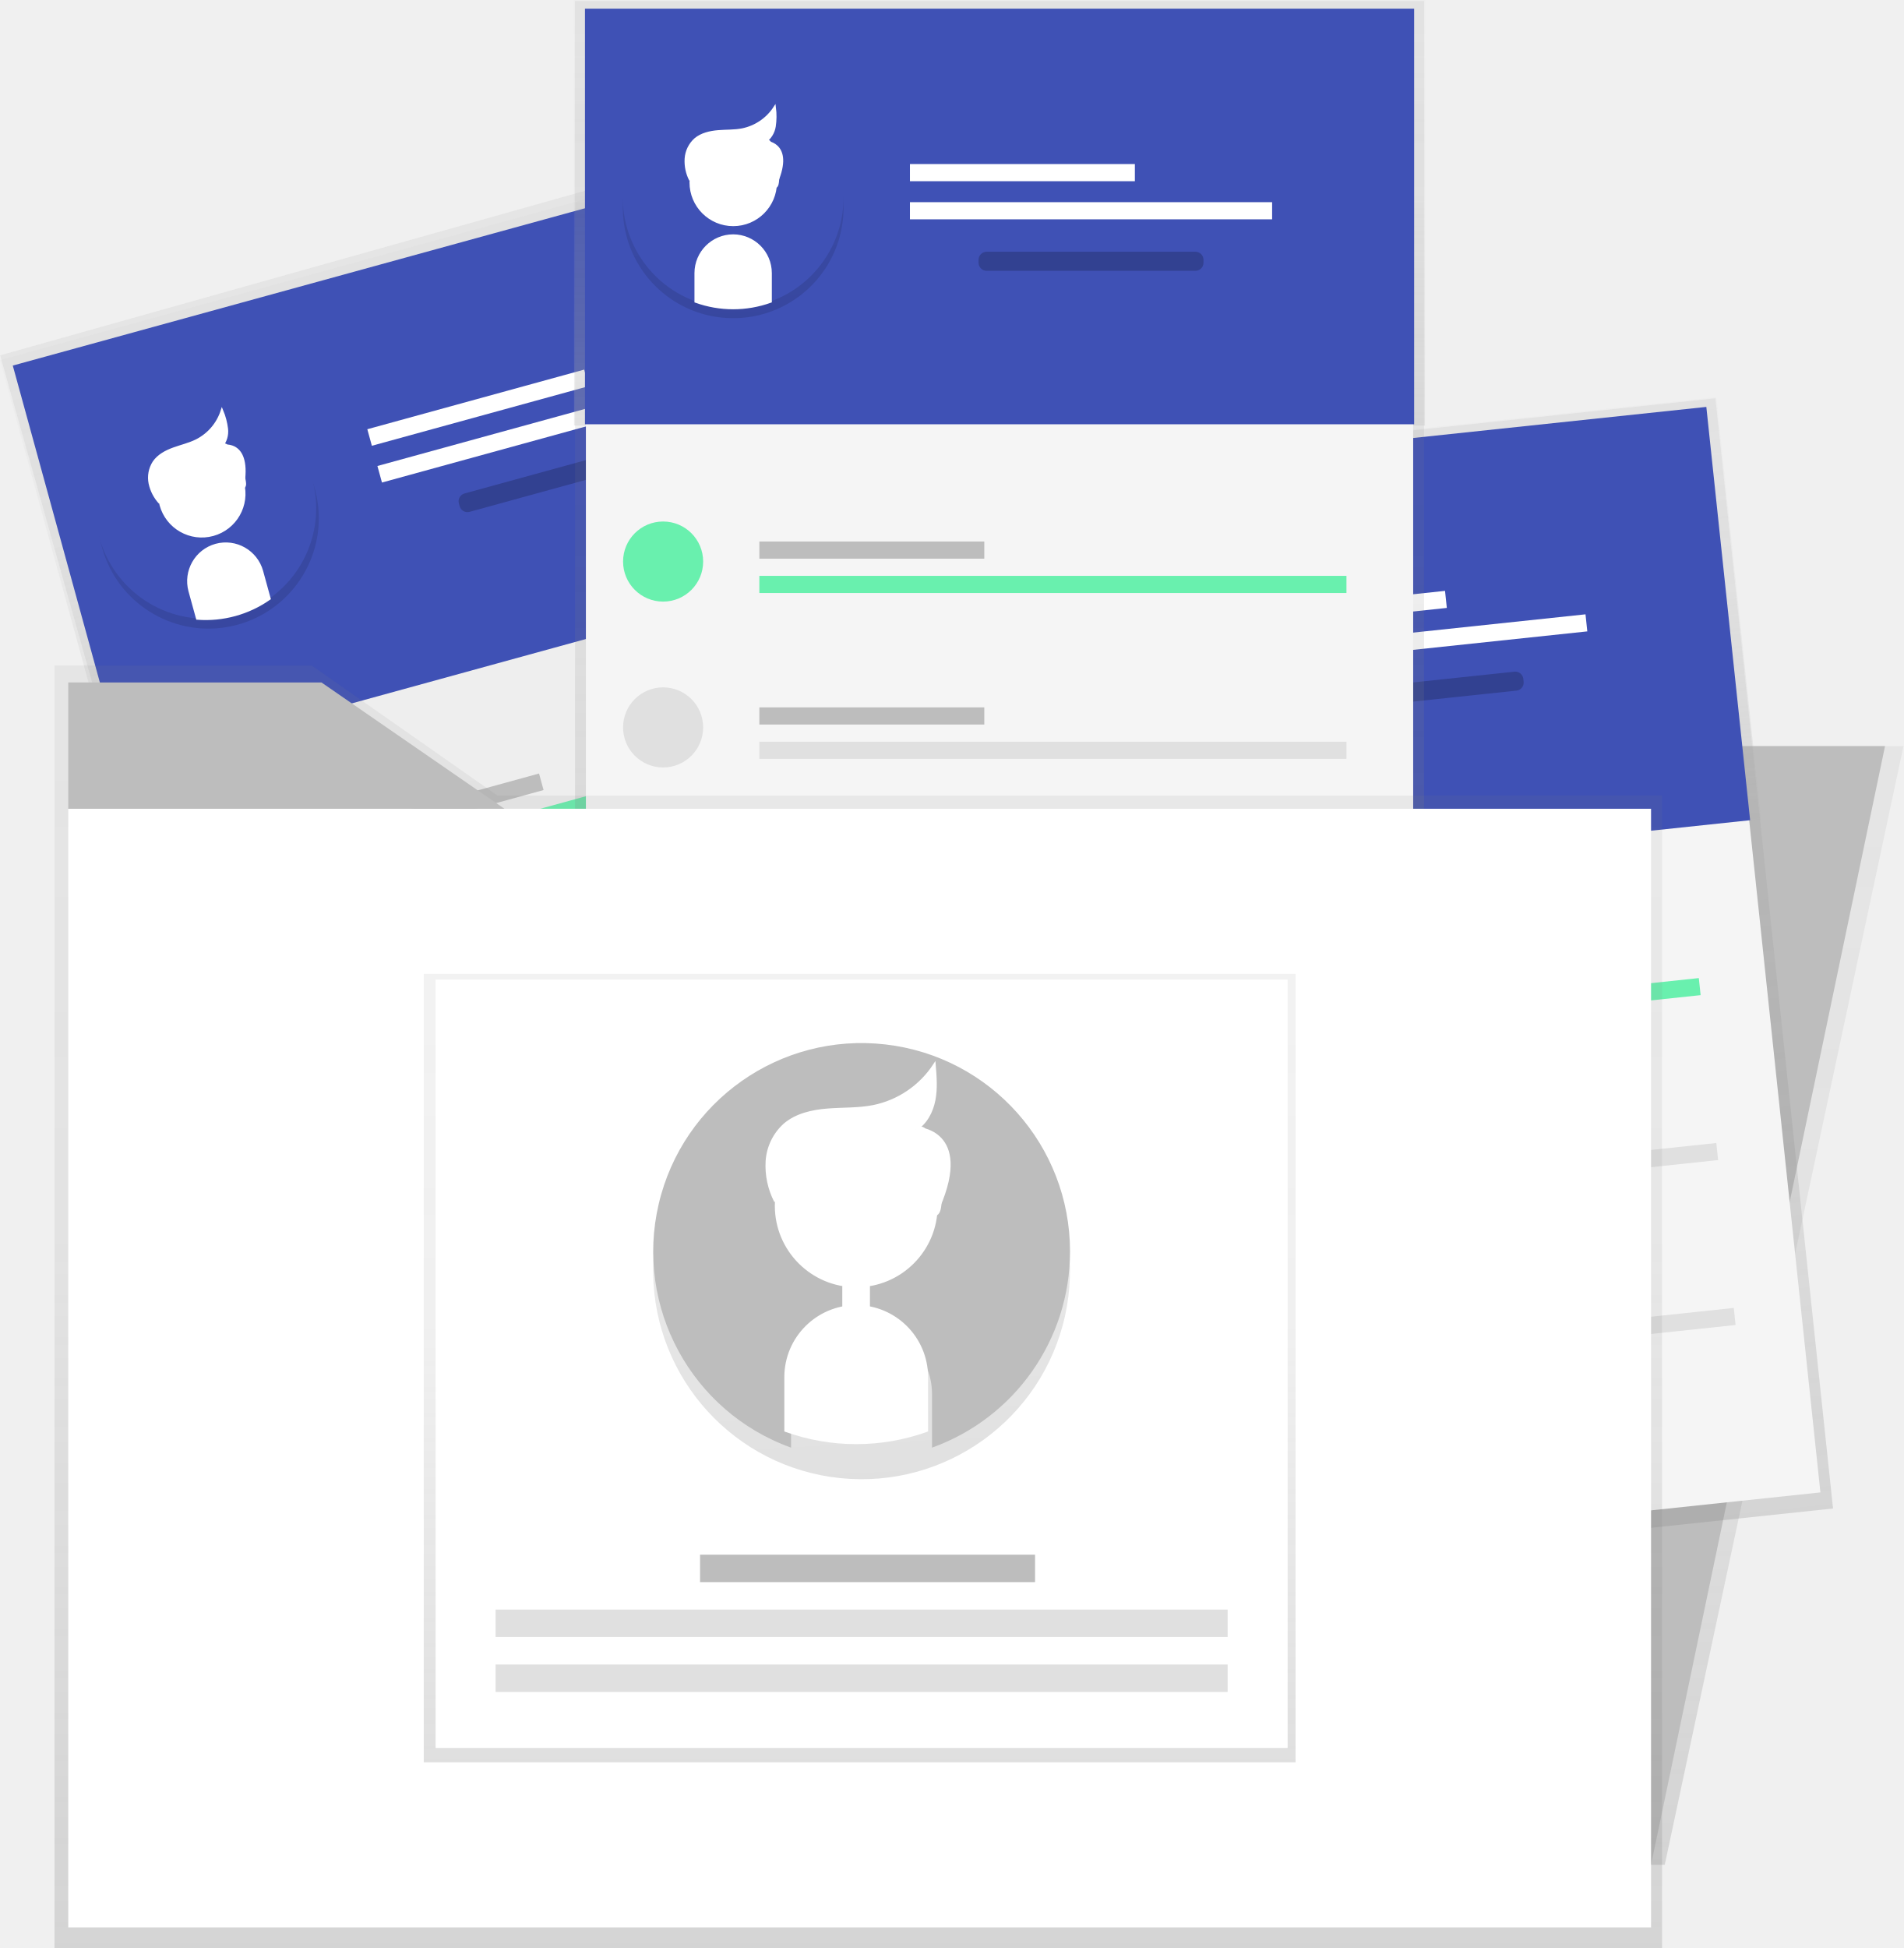
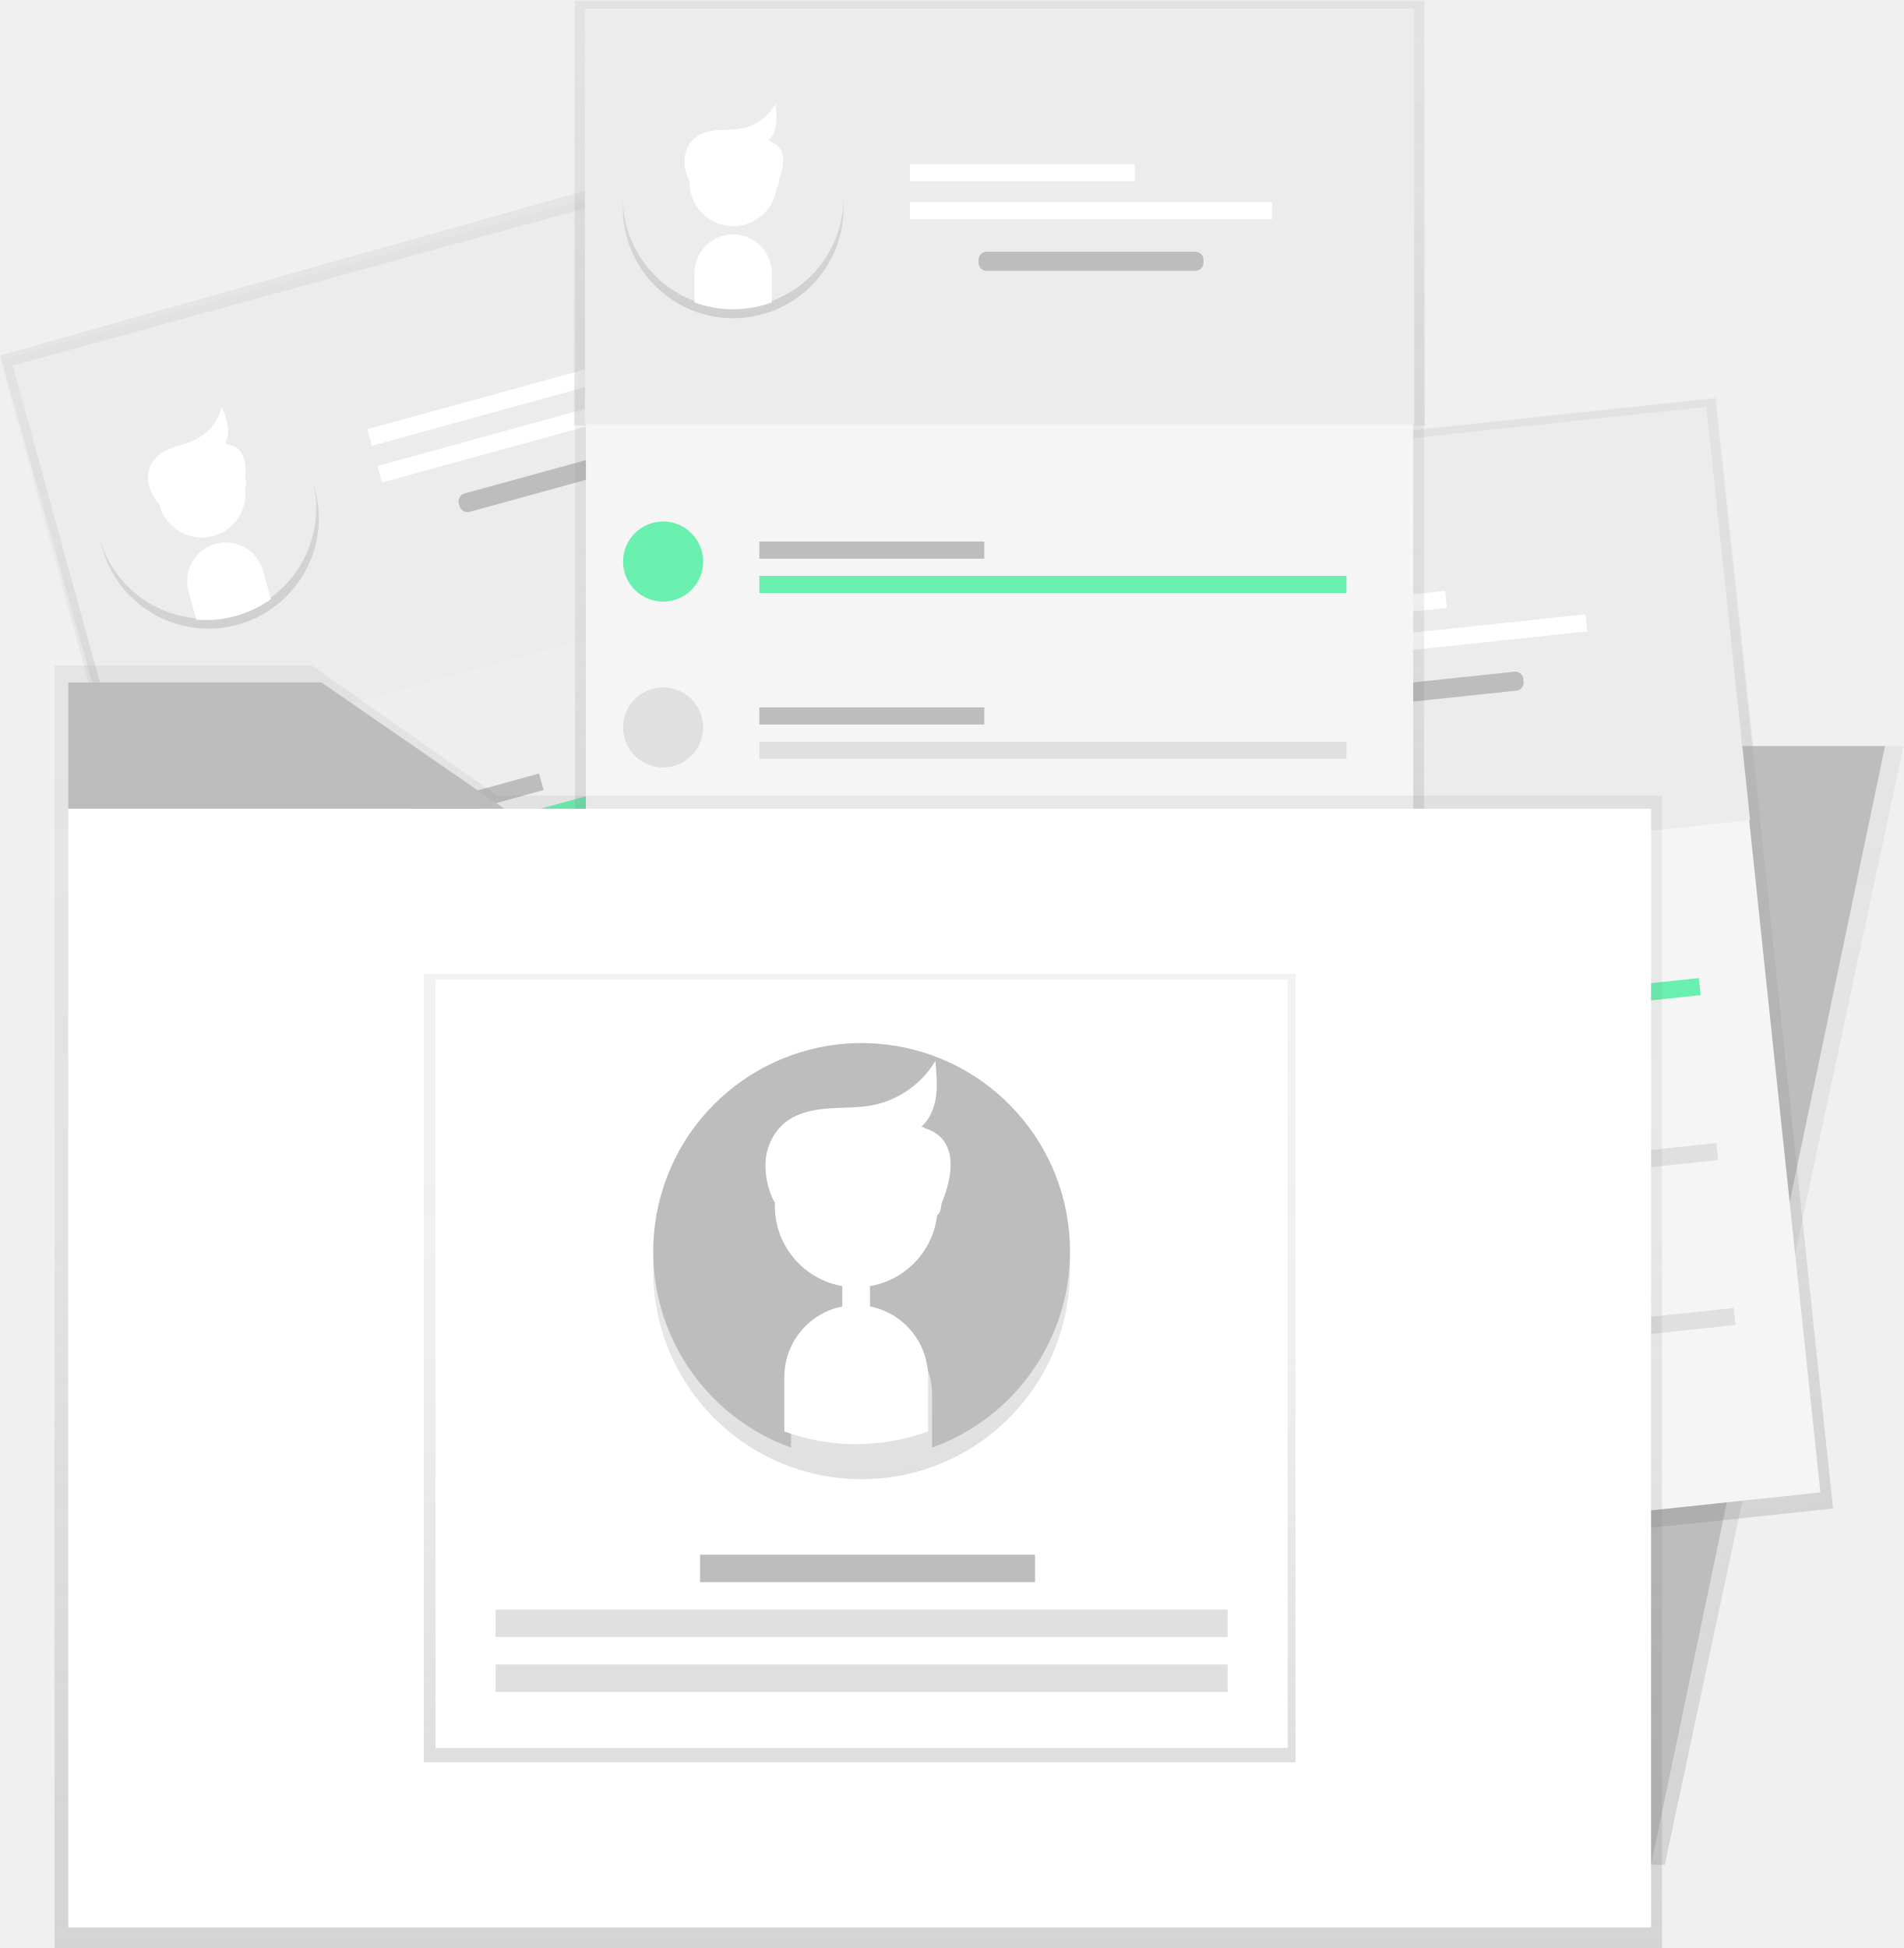
<svg xmlns="http://www.w3.org/2000/svg" xmlns:xlink="http://www.w3.org/1999/xlink" id="0b188637-16b1-4c40-a71f-ceebe5cfc5ec" data-name="Layer 1" width="729.22" height="746.14" viewBox="0 0 729.22 746.14">
  <defs>
    <linearGradient id="161b0b7e-f39b-42f9-9ca9-e5f4182b27e7" x1="459.12" y1="621" x2="459.12" y2="193.38" gradientTransform="translate(-9.77 -29.03)" gradientUnits="userSpaceOnUse">
      <stop offset="0" stop-color="gray" stop-opacity="0.25" />
      <stop offset="0.54" stop-color="gray" stop-opacity="0.12" />
      <stop offset="1" stop-color="gray" stop-opacity="0.1" />
    </linearGradient>
    <linearGradient id="0379165a-8b01-4db8-a9fd-a7f74912e5f9" x1="459.12" y1="355.96" x2="459.12" y2="192.97" gradientTransform="translate(-44.96 -24.28)" gradientUnits="userSpaceOnUse">
      <stop offset="0" stop-color="#b3b3b3" stop-opacity="0.25" />
      <stop offset="0.54" stop-color="#b3b3b3" stop-opacity="0.1" />
      <stop offset="1" stop-color="#b3b3b3" stop-opacity="0.05" />
    </linearGradient>
    <linearGradient id="a5c94603-d688-4cb8-935e-8753937e09f1" x1="890.03" y1="384.1" x2="893.49" y2="466.67" gradientTransform="matrix(-0.96, 0.28, -0.28, -0.96, 1290.21, 438.32)" gradientUnits="userSpaceOnUse">
      <stop offset="0" stop-opacity="0.12" />
      <stop offset="0.55" stop-opacity="0.09" />
      <stop offset="1" stop-opacity="0.02" />
    </linearGradient>
    <linearGradient id="452544f9-f0e1-48f7-bf2a-2e6d32ceef9c" x1="630.78" y1="714.25" x2="630.78" y2="285.78" gradientTransform="matrix(1, 0, 0, 1, 0, 0)" xlink:href="#161b0b7e-f39b-42f9-9ca9-e5f4182b27e7" />
    <linearGradient id="b357cf12-7038-49e2-a945-bede915bae9c" x1="737.4" y1="672.7" x2="737.4" y2="245.08" gradientTransform="translate(15.96 0.36)" xlink:href="#161b0b7e-f39b-42f9-9ca9-e5f4182b27e7" />
    <linearGradient id="ea27b32b-d891-4df9-a7ed-488b1d56dfe9" x1="737.4" y1="407.66" x2="737.4" y2="244.68" gradientTransform="translate(1.98 1.1)" xlink:href="#0379165a-8b01-4db8-a9fd-a7f74912e5f9" />
    <linearGradient id="e9a0bbc5-d046-4610-9b74-eda9798afd67" x1="612.39" y1="329.04" x2="615.85" y2="411.61" gradientTransform="translate(1291.19 632.77) rotate(173.26)" xlink:href="#a5c94603-d688-4cb8-935e-8753937e09f1" />
    <linearGradient id="d89d3977-de30-46d1-ab57-98fa636459b9" x1="382.92" y1="428.03" x2="382.92" y2="0.4" gradientTransform="matrix(1, 0, 0, 1, 0, 0)" xlink:href="#161b0b7e-f39b-42f9-9ca9-e5f4182b27e7" />
    <linearGradient id="1e925d76-3047-4c1e-82a0-04113f14e226" x1="382.92" y1="162.99" x2="382.92" y2="0" gradientTransform="matrix(1, 0, 0, 1, 0, 0)" xlink:href="#0379165a-8b01-4db8-a9fd-a7f74912e5f9" />
    <linearGradient id="9a56d00c-164c-4fec-8f17-f5f893f4fff9" x1="729.45" y1="498.21" x2="732.9" y2="580.79" gradientTransform="matrix(-1, 0.01, -0.01, -1, 1253.94, 688.13)" xlink:href="#a5c94603-d688-4cb8-935e-8753937e09f1" />
    <linearGradient id="595bce0a-5d70-43e8-a094-99f33f4517de" x1="328.81" y1="746.14" x2="328.81" y2="254.91" gradientTransform="matrix(1, 0, 0, 1, 0, 0)" xlink:href="#161b0b7e-f39b-42f9-9ca9-e5f4182b27e7" />
    <linearGradient id="7d63bf16-77e8-4c09-b275-41a64fa57a97" x1="329.34" y1="675.01" x2="329.34" y2="373.01" gradientTransform="matrix(1, 0, 0, 1, 0, 0)" xlink:href="#161b0b7e-f39b-42f9-9ca9-e5f4182b27e7" />
    <linearGradient id="cafffc46-2bab-4c9b-8a17-f57a9c7cb665" x1="683.6" y1="52.97" x2="690.12" y2="208.87" gradientTransform="matrix(-1, 0.01, -0.01, -1, 1253.94, 688.13)" xlink:href="#a5c94603-d688-4cb8-935e-8753937e09f1" />
  </defs>
  <rect x="286.73" y="164.35" width="325.25" height="427.62" transform="matrix(0.96, -0.27, 0.27, 0.96, -319.57, 55.74)" fill="url(#161b0b7e-f39b-42f9-9ca9-e5f4182b27e7)" />
  <rect x="251.16" y="168.7" width="326" height="162.99" transform="translate(-286.9 41.83) rotate(-15.37)" fill="url(#0379165a-8b01-4db8-a9fd-a7f74912e5f9)" />
  <rect x="290.45" y="167.72" width="316.93" height="417.67" transform="translate(-319.16 55.57) rotate(-15.37)" fill="#eee" />
-   <rect x="255.71" y="171.97" width="317.66" height="159.19" transform="translate(-287.25 41.98) rotate(-15.37)" fill="#3f51b5" />
+   <rect x="255.71" y="171.97" width="317.66" height="159.19" transform="translate(-287.25 41.98) rotate(-15.37)" fill="#ececec" />
  <rect x="358.16" y="384.47" width="86.17" height="6.57" transform="translate(-323.84 43.33) rotate(-15.37)" fill="#bdbdbd" />
  <rect x="365.13" y="409.82" width="86.17" height="6.57" transform="translate(-330.31 46.09) rotate(-15.37)" fill="#f5f5f5" />
  <rect x="359.16" y="378.75" width="224.92" height="6.57" transform="translate(-319.8 61.79) rotate(-15.37)" fill="#69f0ae" />
  <rect x="375.45" y="229.76" width="86.17" height="6.57" transform="translate(-282.2 42.38) rotate(-15.37)" fill="#fff" />
  <rect x="378.38" y="236.87" width="138.75" height="6.57" transform="translate(-283.04 50.38) rotate(-15.37)" fill="#fff" />
  <rect x="409.8" y="255.17" width="86.17" height="7.3" rx="3.09" ry="3.09" transform="translate(-287.8 52.41) rotate(-15.37)" opacity="0.2" />
  <circle cx="325.31" cy="413.18" r="15.34" transform="translate(-333.29 24.11) rotate(-15.37)" fill="#69f0ae" />
  <rect x="375.01" y="445.73" width="86.17" height="6.57" transform="translate(-339.47 49.99) rotate(-15.37)" fill="#bdbdbd" />
  <rect x="381.98" y="471.08" width="86.17" height="6.57" transform="translate(-345.95 52.75) rotate(-15.37)" fill="#f5f5f5" />
  <rect x="376.01" y="440.01" width="224.92" height="6.57" transform="translate(-335.44 68.45) rotate(-15.37)" fill="#e0e0e0" />
  <circle cx="342.15" cy="474.44" r="15.34" transform="translate(-348.93 30.77) rotate(-15.37)" fill="#e0e0e0" />
  <rect x="391.85" y="506.98" width="86.17" height="6.57" transform="translate(-355.11 56.65) rotate(-15.37)" fill="#bdbdbd" />
  <rect x="398.82" y="532.33" width="86.17" height="6.57" transform="translate(-361.58 59.4) rotate(-15.37)" fill="#f5f5f5" />
  <rect x="392.85" y="501.27" width="224.92" height="6.57" transform="translate(-351.08 75.1) rotate(-15.37)" fill="#e0e0e0" />
  <circle cx="359" cy="535.7" r="15.34" transform="translate(-364.57 37.43) rotate(-15.37)" fill="#e0e0e0" />
  <path d="M274.62,287.15A42.28,42.28,0,1,0,318,233.24l3,10.47a14.36,14.36,0,0,1-9.8,17.72h0a14.36,14.36,0,0,1-17.72-9.8l-3-10.47A42.3,42.3,0,0,0,274.62,287.15Z" transform="translate(-235.39 -76.93)" fill="url(#a5c94603-d688-4cb8-935e-8753937e09f1)" />
-   <path d="M355,260.43a42.28,42.28,0,1,0-44,53.38l-2.89-10.5a14.36,14.36,0,0,1,10-17.6h0a14.36,14.36,0,0,1,17.6,10l2.89,10.5A42.3,42.3,0,0,0,355,260.43Z" transform="translate(-235.39 -76.93)" fill="#3f51b5" />
+   <path d="M355,260.43a42.28,42.28,0,1,0-44,53.38l-2.89-10.5a14.36,14.36,0,0,1,10-17.6h0a14.36,14.36,0,0,1,17.6,10l2.89,10.5A42.3,42.3,0,0,0,355,260.43Z" transform="translate(-235.39 -76.93)" fill="#ececec" />
  <circle cx="312.7" cy="266.03" r="16.25" transform="translate(-294.73 15.5) rotate(-15.37)" fill="#fff" stroke="#fff" stroke-miterlimit="10" />
  <path d="M318.09,285.71h0a14.36,14.36,0,0,0-10,17.6l2.89,10.5a42.44,42.44,0,0,0,27.61-7.59l-2.89-10.5A14.36,14.36,0,0,0,318.09,285.71Z" transform="translate(-235.39 -76.93)" fill="#fff" stroke="#fff" stroke-miterlimit="10" />
  <path d="M296.66,269.51a15.77,15.77,0,0,1-3.84-7.42,10.93,10.93,0,0,1,1.51-8.11c1.75-2.57,4.65-4.11,7.58-5.17s6-1.75,8.78-3.14a19.44,19.44,0,0,0,9.74-11.41,26.14,26.14,0,0,1,1.83,6.92,8.81,8.81,0,0,1-2,6.68c2.08-1.76,2.53.9,2.44,2.59,1.57,1.1,4.5.55,5.16,2.35a12,12,0,0,1,.9,5.61c-.25,1.9,1.34,4.68-.46,5.32" transform="translate(-235.39 -76.93)" fill="#fff" stroke="#fff" stroke-miterlimit="10" />
  <path d="M321,247.24s11.2-2.05,7.87,16.32" transform="translate(-235.39 -76.93)" fill="#fff" />
  <polygon points="637.77 714.25 532.34 714.25 532.34 285.78 729.22 285.78 637.77 714.25" fill="url(#452544f9-f0e1-48f7-bf2a-2e6d32ceef9c)" />
  <polygon points="632.52 714.25 529.17 714.25 529.17 285.78 722.16 285.78 632.52 714.25" fill="#bdbdbd" />
  <rect x="590.74" y="245.44" width="325.25" height="427.62" transform="translate(-279.59 5.03) rotate(-6.05)" fill="url(#b357cf12-7038-49e2-a945-bede915bae9c)" />
  <rect x="576.38" y="245.78" width="326" height="162.99" transform="translate(-265.76 2.82) rotate(-6.05)" fill="url(#ea27b32b-d891-4df9-a7ed-488b1d56dfe9)" />
  <rect x="594.73" y="248.76" width="316.93" height="417.67" transform="translate(-279.42 5) rotate(-6.05)" fill="#f5f5f5" />
-   <rect x="580.7" y="249.09" width="317.66" height="159.19" transform="translate(-265.91 2.84) rotate(-6.05)" fill="#3f51b5" />
+   <rect x="580.7" y="249.09" width="317.66" height="159.19" transform="translate(-265.91 2.84) rotate(-6.05)" fill="#ececec" />
  <rect x="661.26" y="457.64" width="86.17" height="6.57" transform="translate(-280.04 -0.13) rotate(-6.05)" fill="#bdbdbd" />
  <rect x="664.03" y="483.78" width="86.17" height="6.57" transform="translate(-282.78 0.31) rotate(-6.05)" fill="#f5f5f5" />
  <rect x="662.26" y="463.4" width="224.92" height="6.57" transform="translate(-280.26 7.32) rotate(-6.05)" fill="#69f0ae" />
  <rect x="703.39" y="307.77" width="86.17" height="6.57" transform="translate(-264.01 3.48) rotate(-6.05)" fill="#fff" />
  <rect x="704.78" y="319.53" width="138.75" height="6.57" transform="translate(-265.1 6.46) rotate(-6.05)" fill="#fff" />
  <rect x="733.11" y="338.4" width="86.17" height="7.3" rx="3.09" ry="3.09" transform="translate(-267.12 6.78) rotate(-6.05)" opacity="0.2" />
  <circle cx="625.29" cy="473.71" r="15.34" transform="translate(-281.83 -8.39) rotate(-6.05)" fill="#69f0ae" />
  <rect x="667.96" y="520.81" width="86.17" height="6.57" transform="translate(-286.66 0.93) rotate(-6.05)" fill="#bdbdbd" />
  <rect x="670.73" y="546.96" width="86.17" height="6.57" transform="translate(-289.4 1.36) rotate(-6.05)" fill="#f5f5f5" />
  <rect x="668.96" y="526.57" width="224.92" height="6.57" transform="translate(-286.88 8.38) rotate(-6.05)" fill="#e0e0e0" />
  <circle cx="631.99" cy="536.88" r="15.34" transform="translate(-288.45 -7.33) rotate(-6.05)" fill="#e0e0e0" />
  <rect x="674.65" y="583.99" width="86.17" height="6.57" transform="translate(-293.28 1.98) rotate(-6.05)" fill="#bdbdbd" />
  <rect x="677.42" y="610.13" width="86.17" height="6.57" transform="translate(-296.02 2.42) rotate(-6.05)" fill="#f5f5f5" />
  <rect x="675.65" y="589.75" width="224.92" height="6.57" transform="translate(-293.5 9.43) rotate(-6.05)" fill="#e0e0e0" />
  <circle cx="638.68" cy="600.06" r="15.34" transform="translate(-295.07 -6.28) rotate(-6.05)" fill="#e0e0e0" />
  <path d="M595.69,341.12A42.28,42.28,0,1,0,647.23,295l1.28,10.82A14.36,14.36,0,0,1,636,321.67h0a14.36,14.36,0,0,1-15.9-12.54l-1.28-10.82A42.3,42.3,0,0,0,595.69,341.12Z" transform="translate(-235.39 -76.93)" fill="url(#e9a0bbc5-d046-4610-9b74-eda9798afd67)" />
-   <path d="M679.33,327.79a42.28,42.28,0,1,0-52.09,45.54l-1.15-10.83a14.36,14.36,0,0,1,12.73-15.75h0a14.36,14.36,0,0,1,15.75,12.73l1.15,10.83A42.3,42.3,0,0,0,679.33,327.79Z" transform="translate(-235.39 -76.93)" fill="#3f51b5" />
+   <path d="M679.33,327.79a42.28,42.28,0,1,0-52.09,45.54l-1.15-10.83a14.36,14.36,0,0,1,12.73-15.75h0a14.36,14.36,0,0,1,15.75,12.73l1.15,10.83A42.3,42.3,0,0,0,679.33,327.79Z" transform="translate(-235.39 -76.93)" fill="#ececec" />
  <circle cx="636.7" cy="326.46" r="16.25" transform="translate(-266.25 -8.01) rotate(-6.05)" fill="#fff" stroke="#fff" stroke-miterlimit="10" />
  <path d="M638.82,346.75h0a14.36,14.36,0,0,0-12.73,15.75l1.15,10.83a42.44,42.44,0,0,0,28.48-3l-1.15-10.83A14.36,14.36,0,0,0,638.82,346.75Z" transform="translate(-235.39 -76.93)" fill="#fff" stroke="#fff" stroke-miterlimit="10" />
  <path d="M620.3,327.29a15.77,15.77,0,0,1-2.59-7.95,10.93,10.93,0,0,1,2.8-7.75c2.14-2.26,5.26-3.31,8.32-3.88S635,307,638,306a19.44,19.44,0,0,0,11.46-9.68,26.14,26.14,0,0,1,.69,7.12,8.81,8.81,0,0,1-3.06,6.27c2.33-1.4,2.35,1.29,2,2.95,1.37,1.34,4.35,1.27,4.71,3.16a12,12,0,0,1,0,5.68c-.56,1.83.57,4.84-1.32,5.17" transform="translate(-235.39 -76.93)" fill="#fff" stroke="#fff" stroke-miterlimit="10" />
  <path d="M647.93,309.26s11.38-.21,5.13,17.38" transform="translate(-235.39 -76.93)" fill="#fff" />
  <rect x="220.3" y="0.4" width="325.25" height="427.62" fill="url(#d89d3977-de30-46d1-ab57-98fa636459b9)" />
  <rect x="219.92" width="326" height="162.99" fill="url(#1e925d76-3047-4c1e-82a0-04113f14e226)" />
  <rect x="224.46" y="3.71" width="316.93" height="417.67" fill="#f5f5f5" />
-   <rect x="224.1" y="3.32" width="317.66" height="159.19" fill="#3f51b5" />
+   <rect x="224.1" y="3.32" width="317.66" height="159.19" fill="#ececec" />
  <rect x="290.91" y="207.42" width="86.17" height="6.57" fill="#bdbdbd" />
  <rect x="290.91" y="233.71" width="86.17" height="6.57" fill="#f5f5f5" />
  <rect x="290.91" y="220.57" width="224.92" height="6.57" fill="#69f0ae" />
  <rect x="348.6" y="62.84" width="86.17" height="6.57" fill="#fff" />
  <rect x="348.6" y="77.44" width="138.75" height="6.57" fill="#fff" />
  <rect x="374.89" y="96.43" width="86.17" height="7.3" rx="3.09" ry="3.09" opacity="0.2" />
  <circle cx="254.04" cy="215.09" r="15.34" fill="#69f0ae" />
  <rect x="290.91" y="270.95" width="86.17" height="6.57" fill="#bdbdbd" />
  <rect x="290.91" y="297.24" width="86.17" height="6.57" fill="#f5f5f5" />
  <rect x="290.91" y="284.1" width="224.92" height="6.57" fill="#e0e0e0" />
  <circle cx="254.04" cy="278.62" r="15.34" fill="#e0e0e0" />
  <rect x="290.91" y="334.49" width="86.17" height="6.57" fill="#bdbdbd" />
  <rect x="290.91" y="360.77" width="86.17" height="6.57" fill="#f5f5f5" />
  <rect x="290.91" y="347.63" width="224.92" height="6.57" fill="#e0e0e0" />
  <circle cx="254.04" cy="342.15" r="15.34" fill="#e0e0e0" />
  <path d="M474,157.06a42.28,42.28,0,1,0,56.12-40.48l.13,10.89A14.36,14.36,0,0,1,516.07,142h0a14.36,14.36,0,0,1-14.49-14.14l-.13-10.89A42.3,42.3,0,0,0,474,157.06Z" transform="translate(-235.39 -76.93)" fill="url(#9a56d00c-164c-4fec-8f17-f5f893f4fff9)" />
-   <path d="M558.55,152.61a42.28,42.28,0,1,0-56.6,39.8V181.51a14.36,14.36,0,0,1,14.32-14.32h0a14.36,14.36,0,0,1,14.32,14.32v10.89A42.3,42.3,0,0,0,558.55,152.61Z" transform="translate(-235.39 -76.93)" fill="#3f51b5" />
+   <path d="M558.55,152.61a42.28,42.28,0,1,0-56.6,39.8V181.51a14.36,14.36,0,0,1,14.32-14.32h0a14.36,14.36,0,0,1,14.32,14.32v10.89A42.3,42.3,0,0,0,558.55,152.61Z" transform="translate(-235.39 -76.93)" fill="#ececec" />
  <circle cx="280.9" cy="69.87" r="16.25" fill="#fff" stroke="#fff" stroke-miterlimit="10" />
  <path d="M516.26,167.19h0a14.36,14.36,0,0,0-14.32,14.32v10.89a42.44,42.44,0,0,0,28.64,0V181.51A14.36,14.36,0,0,0,516.26,167.19Z" transform="translate(-235.39 -76.93)" fill="#fff" stroke="#fff" stroke-miterlimit="10" />
  <path d="M499.9,145.89a15.77,15.77,0,0,1-1.73-8.18,10.93,10.93,0,0,1,3.6-7.42c2.37-2,5.58-2.73,8.68-3s6.24-.1,9.3-.7a19.44,19.44,0,0,0,12.41-8.42,26.14,26.14,0,0,1-.07,7.15,8.81,8.81,0,0,1-3.7,5.91c2.47-1.14,2.2,1.53,1.67,3.14,1.22,1.48,4.2,1.72,4.35,3.64a12,12,0,0,1-.62,5.65c-.75,1.76.05,4.87-1.86,5" transform="translate(-235.39 -76.93)" fill="#fff" stroke="#fff" stroke-miterlimit="10" />
  <path d="M529.27,130.88s11.34,1,3.27,17.82" transform="translate(-235.39 -76.93)" fill="#fff" />
  <polygon points="190.59 304.74 119.42 254.91 20.88 254.91 20.88 304.74 20.88 329.15 20.88 746.14 636.74 746.14 636.74 304.74 190.59 304.74" fill="url(#595bce0a-5d70-43e8-a094-99f33f4517de)" />
  <polyline points="26.15 309.78 26.15 333.48 26.15 738.25 632.52 738.25 632.52 309.78 193.25 309.78" fill="#fff" />
  <polyline points="193.25 309.78 123.17 261.41 26.15 261.41 26.15 309.78" fill="#bdbdbd" />
  <text x="-235.39" y="-76.93" />
  <rect x="162.34" y="373.01" width="334" height="302" fill="url(#7d63bf16-77e8-4c09-b275-41a64fa57a97)" />
  <rect x="166.88" y="375.21" width="326.42" height="294.31" fill="#fff" />
  <rect x="268.19" y="595.49" width="128.34" height="10.51" fill="#bdbdbd" />
  <rect x="189.87" y="616.52" width="280.44" height="10.51" fill="#e0e0e0" />
  <rect x="189.87" y="637.55" width="280.44" height="10.51" fill="#e0e0e0" />
  <path d="M485.62,564.67a79.84,79.84,0,1,0,106-76.43l.25,20.57a27.11,27.11,0,0,1-26.7,27.36h0a27.11,27.11,0,0,1-27.36-26.7l-.25-20.57A79.87,79.87,0,0,0,485.62,564.67Z" transform="translate(-235.39 -76.93)" fill="url(#cafffc46-2bab-4c9b-8a17-f57a9c7cb665)" />
  <path d="M645.32,556.28a79.84,79.84,0,1,0-106.87,75.14V610.85a27.11,27.11,0,0,1,27-27h0a27.11,27.11,0,0,1,27,27v20.57A79.87,79.87,0,0,0,645.32,556.28Z" transform="translate(-235.39 -76.93)" fill="#bdbdbd" />
  <rect x="323.18" y="488.01" width="9.6" height="33.85" rx="4.8" ry="4.8" fill="#fff" stroke="#fff" stroke-miterlimit="10" />
  <circle cx="328.03" cy="461.87" r="30.69" fill="#fff" stroke="#fff" stroke-miterlimit="10" />
  <path d="M563.37,577.31h0a27.11,27.11,0,0,0-27,27v20.57a80.13,80.13,0,0,0,54.07,0V604.35A27.11,27.11,0,0,0,563.37,577.31Z" transform="translate(-235.39 -76.93)" fill="#fff" stroke="#fff" stroke-miterlimit="10" />
  <path d="M532.47,537.1a29.77,29.77,0,0,1-3.27-15.44,20.64,20.64,0,0,1,6.8-14c4.47-3.81,10.53-5.16,16.39-5.63s11.79-.19,17.55-1.32a36.69,36.69,0,0,0,23.43-15.89c.37,4.5.74,9.07-.13,13.51s-3.15,8.79-7,11.16c4.66-2.16,4.15,2.9,3.14,5.93,2.31,2.79,7.92,3.25,8.21,6.86s.24,7.34-1.17,10.67.1,9.19-3.5,9.45" transform="translate(-235.39 -76.93)" fill="#fff" stroke="#fff" stroke-miterlimit="10" />
  <path d="M587.94,508.75s21.41,1.87,6.17,33.65" transform="translate(-235.39 -76.93)" fill="#fff" />
</svg>
